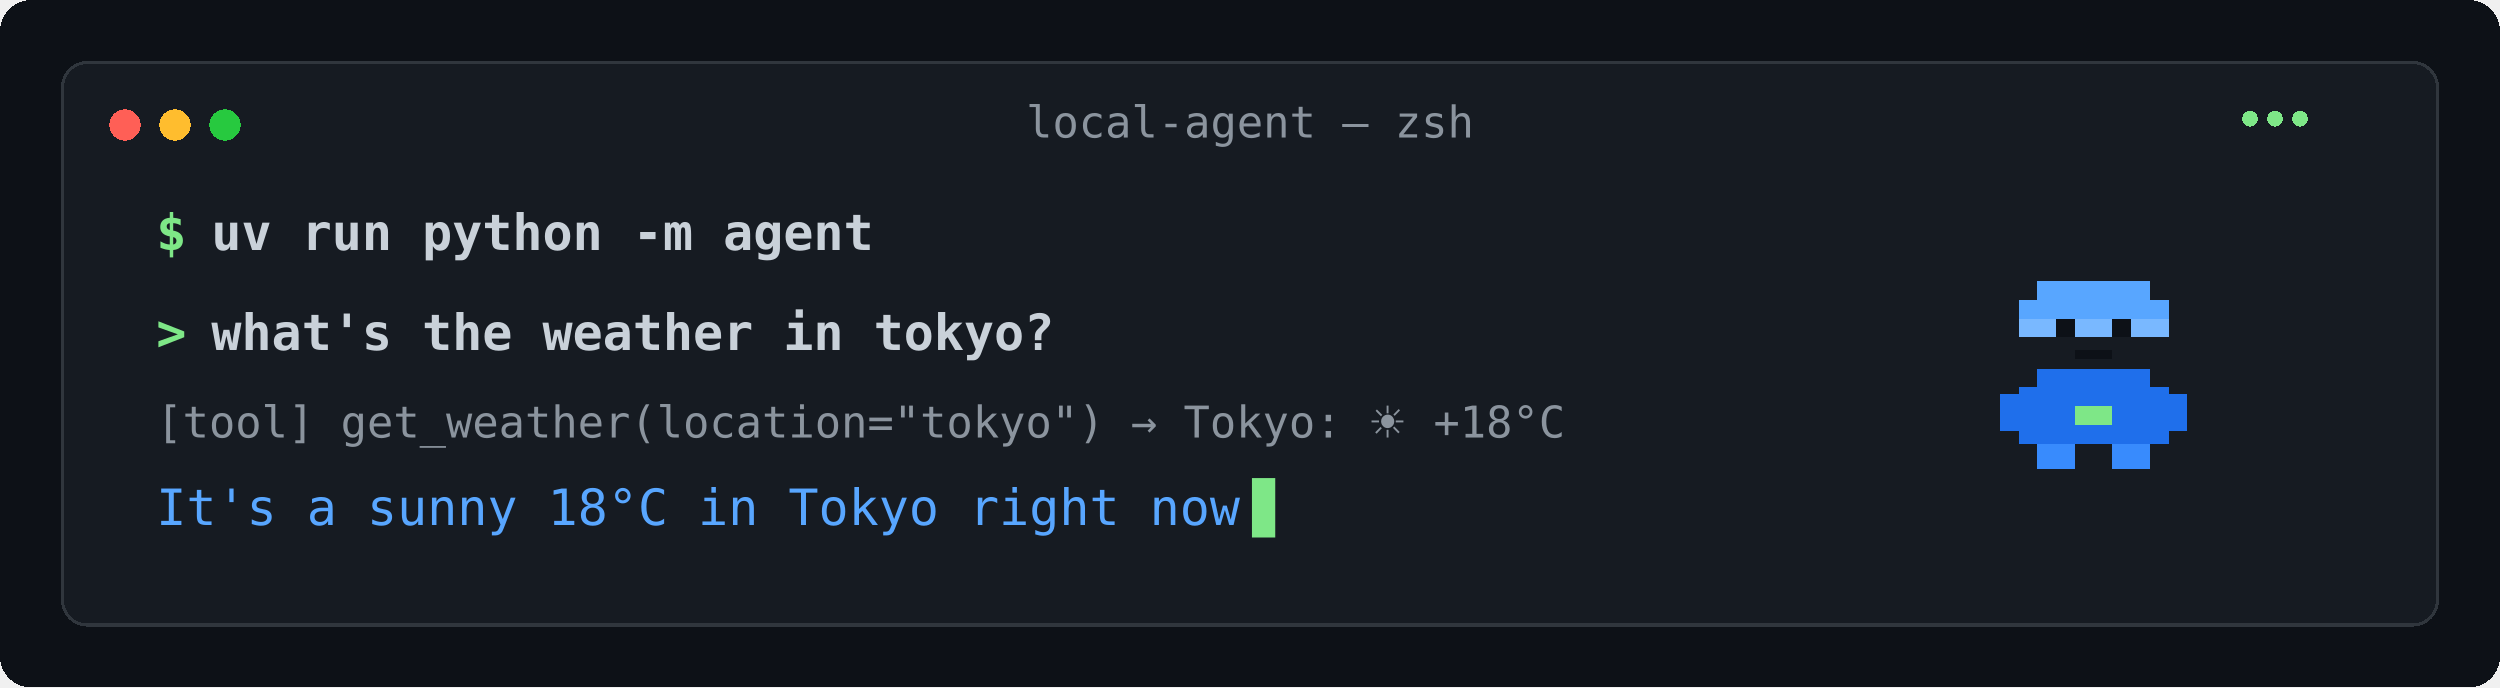
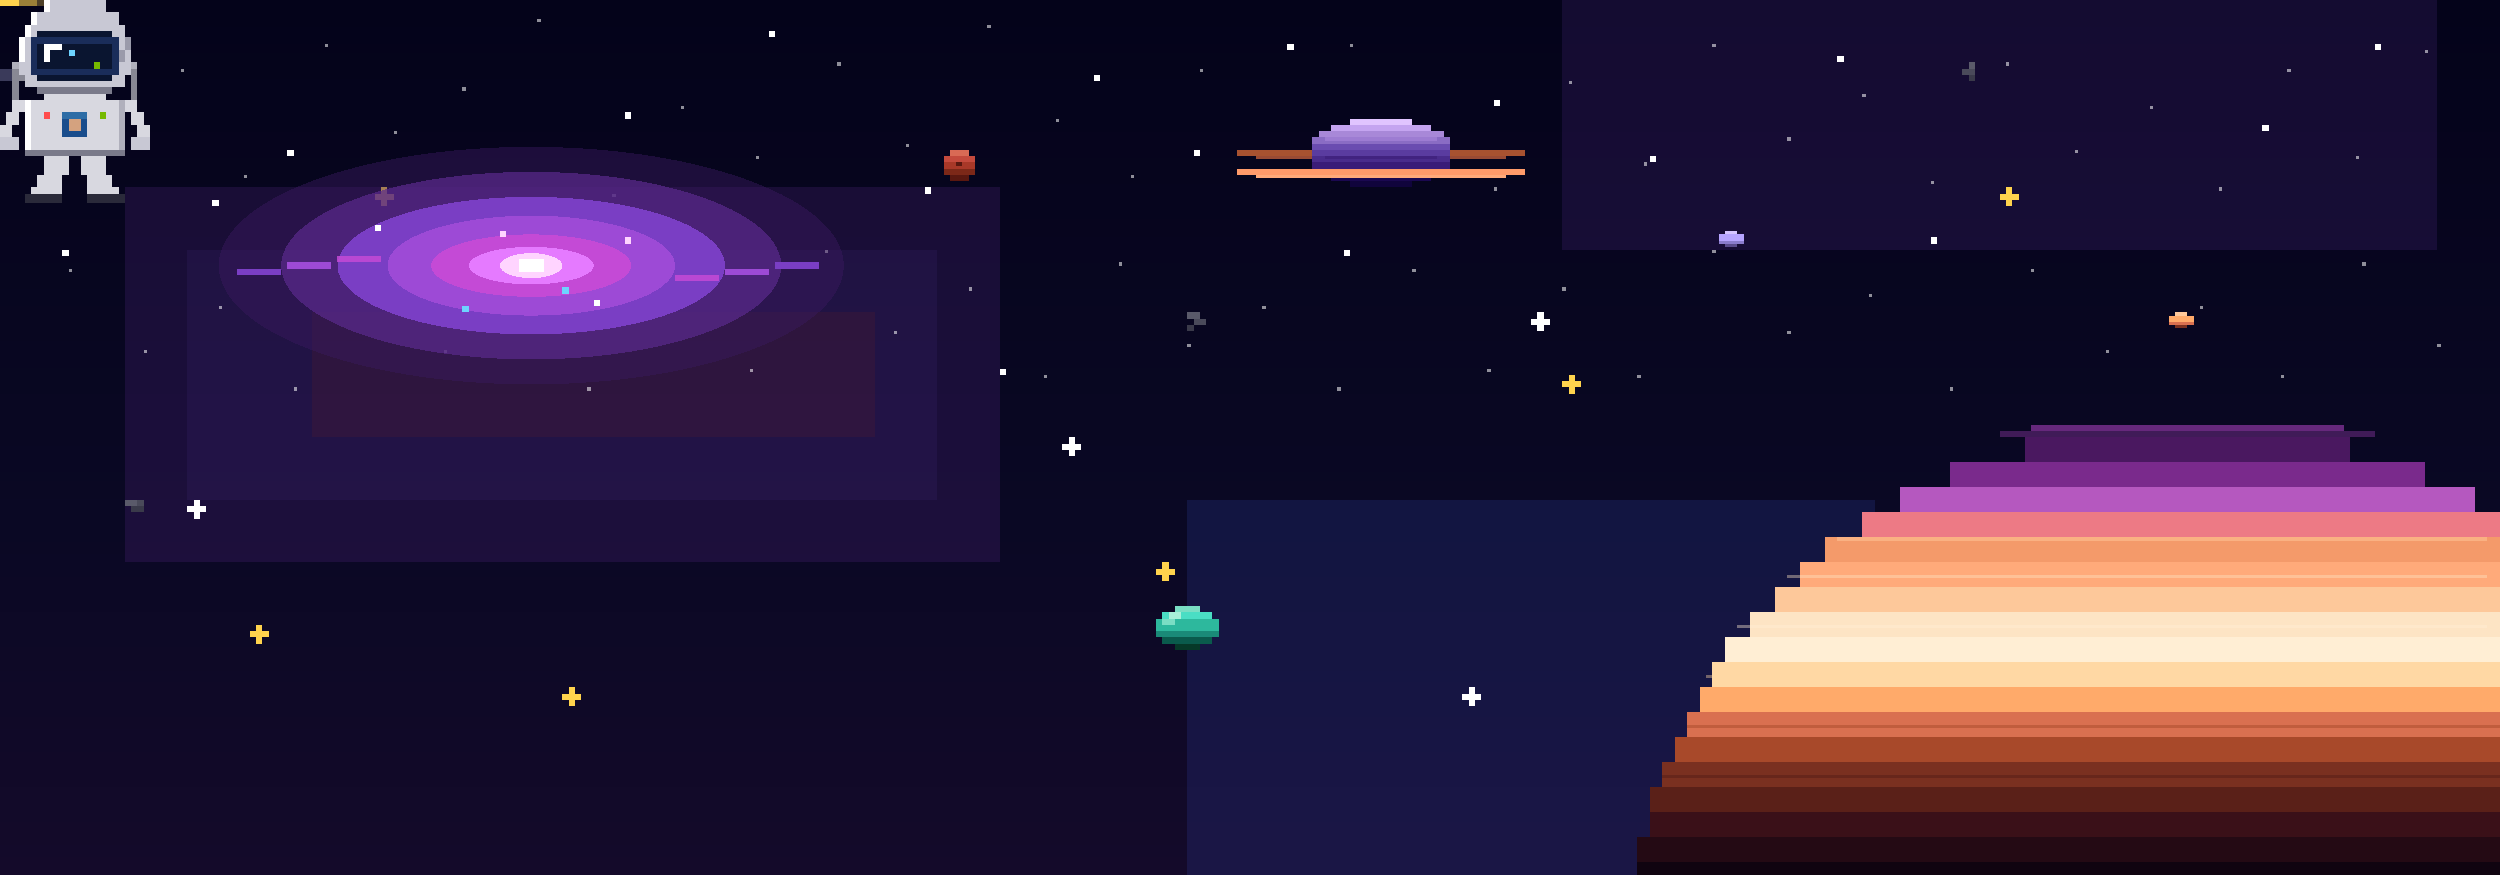
- <svg xmlns="http://www.w3.org/2000/svg" viewBox="0 0 800 220" shape-rendering="crispEdges" font-family="ui-monospace, 'SF Mono', Menlo, Consolas, monospace">
+ <svg xmlns="http://www.w3.org/2000/svg" viewBox="0 0 800 280" preserveAspectRatio="xMidYMid meet" shape-rendering="crispEdges" role="img" aria-label="Pixel-art deep space vista: a tiny astronaut drifts past a sunset-gradient gas giant, a ringed planet, a pixel galaxy spiral, and scattered moons.">
  <defs>
-     <style>
-       .bg { fill: #0d1117; }
-       .panel { fill: #161b22; stroke: #30363d; stroke-width: 1; }
-       .dot-r { fill: #ff5f56; }
-       .dot-y { fill: #ffbd2e; }
-       .dot-g { fill: #27c93f; }
-       .prompt { fill: #7ee787; font-size: 16px; font-weight: 700; }
-       .text { fill: #c9d1d9; font-size: 16px; }
-       .muted { fill: #8b949e; font-size: 14px; }
-       .accent { fill: #58a6ff; font-size: 16px; }
-       .title { fill: #f0f6fc; font-size: 28px; font-weight: 700; letter-spacing: 1px; }
-       .subtitle { fill: #8b949e; font-size: 13px; letter-spacing: 0.5px; }
- 
-       /* Blinking cursor */
-       .cursor { fill: #7ee787; }
-       @keyframes blink { 0%, 49% { opacity: 1; } 50%, 100% { opacity: 0; } }
-       .cursor { animation: blink 1s steps(1) infinite; }
- 
-       /* Thinking dots */
-       @keyframes pulse {
-         0%, 80%, 100% { opacity: 0.2; }
-         40% { opacity: 1; }
-       }
-       .think-1 { animation: pulse 1.4s infinite; }
-       .think-2 { animation: pulse 1.4s infinite 0.2s; }
-       .think-3 { animation: pulse 1.4s infinite 0.4s; }
- 
-       /* Pixel agent — gentle idle bob */
-       @keyframes bob {
-         0%, 100% { transform: translateY(0); }
-         50%      { transform: translateY(-2px); }
-       }
-       .agent { animation: bob 2s ease-in-out infinite; transform-origin: center; }
- 
-       /* Eye blink */
-       @keyframes eyeblink {
-         0%, 92%, 100% { transform: scaleY(1); }
-         95%           { transform: scaleY(0.1); }
-       }
-       .eye { animation: eyeblink 4s infinite; transform-origin: center; transform-box: fill-box; }
-     </style>
+     <linearGradient id="space" x1="0" y1="0" x2="0" y2="1">
+       <stop offset="0%" stop-color="#04031a" />
+       <stop offset="60%" stop-color="#0a0824" />
+       <stop offset="100%" stop-color="#140a2a" />
+     </linearGradient>
+     <g id="star">
+       <rect x="0" y="0" width="2" height="2" fill="#ffffff" />
+     </g>
+     <g id="bigstar">
+       <rect x="2" y="0" width="2" height="6" fill="#fff" />
+       <rect x="0" y="2" width="6" height="2" fill="#fff" />
+     </g>
+     <g id="dust">
+       <rect x="0" y="0" width="2" height="2" />
+     </g>
+     <g id="twinkle">
+       <rect x="2" y="0" width="2" height="6" fill="#ffd34d" />
+       <rect x="0" y="2" width="6" height="2" fill="#ffd34d" />
+     </g>
  </defs>
-   <rect class="bg" width="800" height="220" rx="10" />
-   <rect class="panel" x="20" y="20" width="760" height="180" rx="8" />
-   <circle class="dot-r" cx="40" cy="40" r="5" />
-   <circle class="dot-y" cx="56" cy="40" r="5" />
-   <circle class="dot-g" cx="72" cy="40" r="5" />
-   <text x="400" y="44" text-anchor="middle" class="muted">local-agent — zsh</text>
-   <g class="agent" transform="translate(640, 90)">
-     <rect x="12" y="0" width="36" height="6" fill="#58a6ff" />
-     <rect x="6" y="6" width="48" height="6" fill="#58a6ff" />
-     <rect x="6" y="12" width="48" height="6" fill="#79b8ff" />
-     <rect class="eye" x="18" y="12" width="6" height="6" fill="#0d1117" />
-     <rect class="eye" x="36" y="12" width="6" height="6" fill="#0d1117" />
-     <rect x="24" y="22" width="12" height="3" fill="#0d1117" />
-     <rect x="12" y="28" width="36" height="6" fill="#1f6feb" />
-     <rect x="6" y="34" width="48" height="18" fill="#1f6feb" />
-     <rect x="24" y="40" width="12" height="6" fill="#7ee787" />
-     <rect x="0" y="36" width="6" height="12" fill="#1f6feb" />
-     <rect x="54" y="36" width="6" height="12" fill="#1f6feb" />
-     <rect x="12" y="52" width="12" height="8" fill="#388bfd" />
-     <rect x="36" y="52" width="12" height="8" fill="#388bfd" />
-   </g>
-   <g transform="translate(50, 80)">
-     <text class="prompt">$<tspan class="text" dx="8">uv run python -m agent</tspan>
-     </text>
-     <text y="32" class="prompt">&gt;<tspan class="text" dx="8">what's the weather in tokyo?</tspan>
-     </text>
-     <text y="60" class="muted">  [tool] get_weather(location="tokyo") → Tokyo: ☀️ +18°C</text>
-     <text y="88" class="accent">It's a sunny 18°C in Tokyo right now<tspan class="cursor" dx="4">▊</tspan>
-     </text>
-   </g>
-   <g transform="translate(720, 38)">
-     <circle class="think-1" cx="0" cy="0" r="2.5" fill="#7ee787" />
-     <circle class="think-2" cx="8" cy="0" r="2.5" fill="#7ee787" />
-     <circle class="think-3" cx="16" cy="0" r="2.5" fill="#7ee787" />
+   <rect width="800" height="280" fill="url(#space)" />
+   <g opacity="0.22">
+     <rect x="40" y="60" width="280" height="120" fill="#5a2a8c" />
+     <rect x="60" y="80" width="240" height="80" fill="#7a3ec4" />
+     <rect x="100" y="100" width="180" height="40" fill="#b54aa6" />
+   </g>
+   <g opacity="0.18">
+     <rect x="380" y="160" width="220" height="120" fill="#3a4dc4" />
+   </g>
+   <g opacity="0.14">
+     <rect x="500" y="0" width="280" height="80" fill="#7a3ec4" />
+   </g>
+   <g fill="#ffffff" opacity="0.55">
+     <rect x="14" y="10" width="1" height="1" />
+     <rect x="32" y="38" width="1" height="1" />
+     <rect x="58" y="22" width="1" height="1" />
+     <rect x="78" y="56" width="1" height="1" />
+     <rect x="104" y="14" width="1" height="1" />
+     <rect x="126" y="42" width="1" height="1" />
+     <rect x="148" y="28" width="1" height="1" />
+     <rect x="172" y="6" width="1" height="1" />
+     <rect x="196" y="62" width="1" height="1" />
+     <rect x="218" y="34" width="1" height="1" />
+     <rect x="242" y="50" width="1" height="1" />
+     <rect x="268" y="20" width="1" height="1" />
+     <rect x="290" y="46" width="1" height="1" />
+     <rect x="316" y="8" width="1" height="1" />
+     <rect x="338" y="38" width="1" height="1" />
+     <rect x="362" y="56" width="1" height="1" />
+     <rect x="384" y="22" width="1" height="1" />
+     <rect x="408" y="48" width="1" height="1" />
+     <rect x="432" y="14" width="1" height="1" />
+     <rect x="456" y="40" width="1" height="1" />
+     <rect x="478" y="60" width="1" height="1" />
+     <rect x="502" y="26" width="1" height="1" />
+     <rect x="526" y="52" width="1" height="1" />
+     <rect x="548" y="14" width="1" height="1" />
+     <rect x="572" y="44" width="1" height="1" />
+     <rect x="596" y="30" width="1" height="1" />
+     <rect x="618" y="58" width="1" height="1" />
+     <rect x="642" y="20" width="1" height="1" />
+     <rect x="664" y="48" width="1" height="1" />
+     <rect x="688" y="34" width="1" height="1" />
+     <rect x="710" y="60" width="1" height="1" />
+     <rect x="732" y="22" width="1" height="1" />
+     <rect x="754" y="50" width="1" height="1" />
+     <rect x="776" y="16" width="1" height="1" />
+     <rect x="22" y="86" width="1" height="1" />
+     <rect x="46" y="112" width="1" height="1" />
+     <rect x="70" y="98" width="1" height="1" />
+     <rect x="94" y="124" width="1" height="1" />
+     <rect x="118" y="86" width="1" height="1" />
+     <rect x="142" y="112" width="1" height="1" />
+     <rect x="166" y="100" width="1" height="1" />
+     <rect x="188" y="124" width="1" height="1" />
+     <rect x="214" y="92" width="1" height="1" />
+     <rect x="240" y="118" width="1" height="1" />
+     <rect x="264" y="80" width="1" height="1" />
+     <rect x="286" y="106" width="1" height="1" />
+     <rect x="310" y="92" width="1" height="1" />
+     <rect x="334" y="120" width="1" height="1" />
+     <rect x="358" y="84" width="1" height="1" />
+     <rect x="380" y="110" width="1" height="1" />
+     <rect x="404" y="98" width="1" height="1" />
+     <rect x="428" y="124" width="1" height="1" />
+     <rect x="452" y="86" width="1" height="1" />
+     <rect x="476" y="118" width="1" height="1" />
+     <rect x="500" y="92" width="1" height="1" />
+     <rect x="524" y="120" width="1" height="1" />
+     <rect x="548" y="80" width="1" height="1" />
+     <rect x="572" y="106" width="1" height="1" />
+     <rect x="598" y="94" width="1" height="1" />
+     <rect x="624" y="124" width="1" height="1" />
+     <rect x="650" y="86" width="1" height="1" />
+     <rect x="674" y="112" width="1" height="1" />
+     <rect x="704" y="98" width="1" height="1" />
+     <rect x="730" y="120" width="1" height="1" />
+     <rect x="756" y="84" width="1" height="1" />
+     <rect x="780" y="110" width="1" height="1" />
+   </g>
+   <g>
+     <use href="#star" x="40" y="20">
+       <animate attributeName="opacity" values="0.3;1;0.3" dur="3.1s" repeatCount="indefinite" />
+     </use>
+     <use href="#star" x="92" y="48">
+       <animate attributeName="opacity" values="0.3;1;0.3" dur="2.4s" begin="0.3s" repeatCount="indefinite" />
+     </use>
+     <use href="#star" x="200" y="36">
+       <animate attributeName="opacity" values="0.3;1;0.3" dur="2.7s" begin="1.1s" repeatCount="indefinite" />
+     </use>
+     <use href="#star" x="246" y="10">
+       <animate attributeName="opacity" values="0.3;1;0.3" dur="3.2s" begin="0.4s" repeatCount="indefinite" />
+     </use>
+     <use href="#star" x="296" y="60">
+       <animate attributeName="opacity" values="0.3;1;0.3" dur="4.0s" begin="0.8s" repeatCount="indefinite" />
+     </use>
+     <use href="#star" x="350" y="24">
+       <animate attributeName="opacity" values="0.3;1;0.3" dur="2.9s" begin="1.4s" repeatCount="indefinite" />
+     </use>
+     <use href="#star" x="412" y="14">
+       <animate attributeName="opacity" values="0.3;1;0.3" dur="3.4s" begin="0.2s" repeatCount="indefinite" />
+     </use>
+     <use href="#star" x="478" y="32">
+       <animate attributeName="opacity" values="0.3;1;0.3" dur="2.6s" begin="1.0s" repeatCount="indefinite" />
+     </use>
+     <use href="#star" x="528" y="50">
+       <animate attributeName="opacity" values="0.3;1;0.3" dur="3.6s" begin="0.5s" repeatCount="indefinite" />
+     </use>
+     <use href="#star" x="588" y="18">
+       <animate attributeName="opacity" values="0.2;1;0.2" dur="3.0s" begin="0.7s" repeatCount="indefinite" />
+     </use>
+     <use href="#star" x="618" y="76">
+       <animate attributeName="opacity" values="0.3;1;0.3" dur="3.3s" begin="1.2s" repeatCount="indefinite" />
+     </use>
+     <use href="#star" x="724" y="40">
+       <animate attributeName="opacity" values="0.3;1;0.3" dur="2.5s" begin="0.9s" repeatCount="indefinite" />
+     </use>
+     <use href="#star" x="760" y="14">
+       <animate attributeName="opacity" values="0.3;1;0.3" dur="3.7s" begin="1.6s" repeatCount="indefinite" />
+     </use>
+     <use href="#star" x="20" y="80">
+       <animate attributeName="opacity" values="0.3;1;0.3" dur="3.5s" begin="2.0s" repeatCount="indefinite" />
+     </use>
+     <use href="#star" x="68" y="64">
+       <animate attributeName="opacity" values="0.3;1;0.3" dur="3.0s" begin="2.4s" repeatCount="indefinite" />
+     </use>
+     <use href="#star" x="430" y="80">
+       <animate attributeName="opacity" values="0.3;1;0.3" dur="2.8s" begin="0.8s" repeatCount="indefinite" />
+     </use>
+     <use href="#star" x="382" y="48">
+       <animate attributeName="opacity" values="0.3;1;0.3" dur="3.3s" begin="1.7s" repeatCount="indefinite" />
+     </use>
+     <use href="#star" x="320" y="118">
+       <animate attributeName="opacity" values="0.3;1;0.3" dur="3.4s" begin="1.3s" repeatCount="indefinite" />
+     </use>
+     <use href="#bigstar" x="340" y="140">
+       <animate attributeName="opacity" values="0.4;1;0.4" dur="4.2s" repeatCount="indefinite" />
+     </use>
+     <use href="#bigstar" x="490" y="100">
+       <animate attributeName="opacity" values="0.4;1;0.4" dur="3.8s" begin="1.5s" repeatCount="indefinite" />
+     </use>
+     <use href="#bigstar" x="468" y="220">
+       <animate attributeName="opacity" values="0.4;1;0.4" dur="3.6s" begin="0.8s" repeatCount="indefinite" />
+     </use>
+     <use href="#bigstar" x="60" y="160">
+       <animate attributeName="opacity" values="0.4;1;0.4" dur="4.0s" begin="2.1s" repeatCount="indefinite" />
+     </use>
+   </g>
+   <g>
+     <use href="#twinkle" x="80" y="200">
+       <animate attributeName="opacity" values="0;1;0" dur="2.2s" begin="0s" repeatCount="indefinite" />
+     </use>
+     <use href="#twinkle" x="180" y="220">
+       <animate attributeName="opacity" values="0;1;0" dur="2.4s" begin="1.2s" repeatCount="indefinite" />
+     </use>
+     <use href="#twinkle" x="370" y="180">
+       <animate attributeName="opacity" values="0;1;0" dur="2.0s" begin="0.5s" repeatCount="indefinite" />
+     </use>
+     <use href="#twinkle" x="500" y="120">
+       <animate attributeName="opacity" values="0;1;0" dur="2.6s" begin="1.8s" repeatCount="indefinite" />
+     </use>
+     <use href="#twinkle" x="640" y="60">
+       <animate attributeName="opacity" values="0;1;0" dur="2.4s" begin="0.8s" repeatCount="indefinite" />
+     </use>
+     <use href="#twinkle" x="120" y="60">
+       <animate attributeName="opacity" values="0;1;0" dur="2.8s" begin="2.1s" repeatCount="indefinite" />
+     </use>
+   </g>
+   <g>
+     <ellipse cx="170" cy="85" rx="100" ry="38" fill="#3a1860" opacity="0.45" />
+     <ellipse cx="170" cy="85" rx="80" ry="30" fill="#5a2a8c" opacity="0.7" />
+     <ellipse cx="170" cy="85" rx="62" ry="22" fill="#7a3ec4" />
+     <ellipse cx="170" cy="85" rx="46" ry="16" fill="#9d4ad6" />
+     <ellipse cx="170" cy="85" rx="32" ry="10" fill="#c44ad6" />
+     <ellipse cx="170" cy="85" rx="20" ry="6" fill="#e57aff" />
+     <ellipse cx="170" cy="85" rx="10" ry="4" fill="#ffd4ff" />
+     <rect x="166" y="83" width="8" height="4" fill="#ffffff">
+       <animate attributeName="opacity" values="1;0.55;1" dur="2.2s" repeatCount="indefinite" />
+     </rect>
+     <rect x="76" y="86" width="14" height="2" fill="#7a3ec4" />
+     <rect x="92" y="84" width="14" height="2" fill="#9d4ad6" />
+     <rect x="108" y="82" width="14" height="2" fill="#c44ad6" opacity="0.85" />
+     <rect x="248" y="84" width="14" height="2" fill="#7a3ec4" />
+     <rect x="232" y="86" width="14" height="2" fill="#9d4ad6" />
+     <rect x="216" y="88" width="14" height="2" fill="#c44ad6" opacity="0.85" />
+     <rect x="120" y="72" width="2" height="2" fill="#ffffff">
+       <animate attributeName="opacity" values="0.4;1;0.4" dur="2.6s" repeatCount="indefinite" />
+     </rect>
+     <rect x="200" y="76" width="2" height="2" fill="#ffd4ff">
+       <animate attributeName="opacity" values="0.4;1;0.4" dur="3.0s" begin="0.8s" repeatCount="indefinite" />
+     </rect>
+     <rect x="148" y="98" width="2" height="2" fill="#6dd3ff">
+       <animate attributeName="opacity" values="0.4;1;0.4" dur="2.4s" begin="1.4s" repeatCount="indefinite" />
+     </rect>
+     <rect x="190" y="96" width="2" height="2" fill="#ffffff">
+       <animate attributeName="opacity" values="0.4;1;0.4" dur="2.8s" begin="0.4s" repeatCount="indefinite" />
+     </rect>
+     <rect x="160" y="74" width="2" height="2" fill="#ffd4ff">
+       <animate attributeName="opacity" values="0.4;1;0.4" dur="3.2s" begin="1.0s" repeatCount="indefinite" />
+     </rect>
+     <rect x="180" y="92" width="2" height="2" fill="#6dd3ff">
+       <animate attributeName="opacity" values="0.4;1;0.4" dur="2.6s" begin="1.6s" repeatCount="indefinite" />
+     </rect>
+   </g>
+   <g>
+     <rect x="396" y="48" width="92" height="2" fill="#a85230" />
+     <rect x="402" y="50" width="80" height="1" fill="#d96a3d" opacity="0.7" />
+     <rect x="432" y="38" width="20" height="2" fill="#e0c4ff" />
+     <rect x="426" y="40" width="32" height="2" fill="#c4a4f0" />
+     <rect x="422" y="42" width="40" height="2" fill="#a888d8" />
+     <rect x="420" y="44" width="44" height="2" fill="#8a6cc4" />
+     <rect x="420" y="46" width="44" height="2" fill="#6a4cb0" />
+     <rect x="420" y="48" width="44" height="2" fill="#5a3ca0" />
+     <rect x="420" y="50" width="44" height="2" fill="#4a2c8c" />
+     <rect x="420" y="52" width="44" height="2" fill="#3a1c78" />
+     <rect x="422" y="54" width="40" height="2" fill="#2a1064" />
+     <rect x="426" y="56" width="32" height="2" fill="#1a0850" />
+     <rect x="432" y="58" width="20" height="2" fill="#10043c" />
+     <rect x="424" y="44" width="36" height="1" fill="#b08ce0" opacity="0.5" />
+     <rect x="424" y="50" width="36" height="1" fill="#3a1c78" opacity="0.6" />
+     <rect x="396" y="54" width="92" height="2" fill="#ff9b6a" />
+     <rect x="402" y="56" width="80" height="1" fill="#ffaa7a" />
+   </g>
+   <g>
+     <rect x="650" y="136" width="100" height="2" fill="#c44ad6" opacity="0.5" />
+     <rect x="640" y="138" width="120" height="2" fill="#c44ad6" opacity="0.3" />
+     <rect x="648" y="140" width="104" height="8" fill="#4a1860" />
+     <rect x="624" y="148" width="152" height="8" fill="#7a2a8c" />
+     <rect x="608" y="156" width="184" height="8" fill="#b558bf" />
+     <rect x="596" y="164" width="204" height="8" fill="#ed7a85" />
+     <rect x="584" y="172" width="216" height="8" fill="#f49a6a" />
+     <rect x="576" y="180" width="224" height="8" fill="#ffaa7a" />
+     <rect x="568" y="188" width="232" height="8" fill="#fdc89a" />
+     <rect x="560" y="196" width="240" height="8" fill="#fde4c4" />
+     <rect x="552" y="204" width="248" height="8" fill="#ffeed4" />
+     <rect x="548" y="212" width="252" height="8" fill="#ffd8a4" />
+     <rect x="544" y="220" width="256" height="8" fill="#ffaa6a" />
+     <rect x="540" y="228" width="260" height="8" fill="#d97050" />
+     <rect x="536" y="236" width="264" height="8" fill="#a8492a" />
+     <rect x="532" y="244" width="268" height="8" fill="#7a3020" />
+     <rect x="528" y="252" width="272" height="8" fill="#5a2018" />
+     <rect x="528" y="260" width="272" height="8" fill="#3a1018" />
+     <rect x="524" y="268" width="276" height="8" fill="#240a14" />
+     <rect x="524" y="276" width="276" height="4" fill="#100410" />
+     <rect x="588" y="172" width="208" height="1" fill="#ffc89a" opacity="0.5" />
+     <rect x="572" y="184" width="224" height="1" fill="#fde4c4" opacity="0.4" />
+     <rect x="556" y="200" width="240" height="1" fill="#ffeed4" opacity="0.4" />
+     <rect x="546" y="216" width="252" height="1" fill="#ffd8a4" opacity="0.4" />
+     <rect x="540" y="232" width="260" height="1" fill="#a8492a" opacity="0.5" />
+     <rect x="532" y="248" width="268" height="1" fill="#5a2018" opacity="0.6" />
+   </g>
+   <g>
+     <rect x="376" y="194" width="8" height="2" fill="#7adec4" />
+     <rect x="372" y="196" width="16" height="2" fill="#4adec4" />
+     <rect x="370" y="198" width="20" height="2" fill="#2db89d" />
+     <rect x="370" y="200" width="20" height="2" fill="#2db89d" />
+     <rect x="370" y="202" width="20" height="2" fill="#1a8a78" />
+     <rect x="372" y="204" width="16" height="2" fill="#0a5a4c" />
+     <rect x="376" y="206" width="8" height="2" fill="#063828" />
+     <rect x="374" y="196" width="4" height="2" fill="#a8f0d8" />
+     <rect x="372" y="198" width="4" height="2" fill="#7adec4" />
+   </g>
+   <g>
+     <rect x="304" y="48" width="6" height="2" fill="#d96a55" />
+     <rect x="302" y="50" width="10" height="2" fill="#c44a3d" />
+     <rect x="302" y="52" width="10" height="2" fill="#a83828" />
+     <rect x="302" y="54" width="10" height="2" fill="#7c2818" />
+     <rect x="304" y="56" width="6" height="2" fill="#5a1810" />
+     <rect x="306" y="52" width="2" height="1" fill="#5a1810" />
+   </g>
+   <g>
+     <rect x="552" y="74" width="4" height="1" fill="#d4c4ff" />
+     <rect x="550" y="75" width="8" height="2" fill="#b6a4ff" />
+     <rect x="550" y="77" width="8" height="1" fill="#8a7ccc" />
+     <rect x="552" y="78" width="4" height="1" fill="#5a4c8c" />
+   </g>
+   <g>
+     <rect x="696" y="100" width="4" height="1" fill="#ffc89a" />
+     <rect x="694" y="101" width="8" height="2" fill="#ffaa6a" />
+     <rect x="694" y="103" width="8" height="1" fill="#d97050" />
+     <rect x="696" y="104" width="4" height="1" fill="#7a3020" />
+   </g>
+   <g>
+     <g>
+       <animateTransform attributeName="transform" type="translate" values="0,0; 18,4; 0,0" dur="48s" repeatCount="indefinite" />
+       <rect x="380" y="100" width="4" height="2" fill="#5a5a6a" />
+       <rect x="382" y="102" width="4" height="2" fill="#4a4a5a" />
+       <rect x="380" y="104" width="2" height="2" fill="#3a3a4a" />
+     </g>
+     <g>
+       <animateTransform attributeName="transform" type="translate" values="0,0; -16,-6; 0,0" dur="44s" repeatCount="indefinite" />
+       <rect x="630" y="20" width="2" height="2" fill="#5a5a6a" />
+       <rect x="628" y="22" width="4" height="2" fill="#4a4a5a" />
+       <rect x="630" y="24" width="2" height="2" fill="#3a3a4a" />
+     </g>
+     <g>
+       <animateTransform attributeName="transform" type="translate" values="0,0; 24,-4; 0,0" dur="62s" repeatCount="indefinite" />
+       <rect x="40" y="160" width="4" height="2" fill="#5a5a6a" />
+       <rect x="44" y="160" width="2" height="2" fill="#4a4a5a" />
+       <rect x="42" y="162" width="4" height="2" fill="#3a3a4a" />
+     </g>
+   </g>
+   <g>
+     <animateTransform attributeName="transform" type="translate" values="-30,0; 830,0" dur="180s" repeatCount="indefinite" />
+     <rect x="0" y="22" width="4" height="4" fill="#3a3a5a" />
+     <rect x="4" y="22" width="6" height="4" fill="#888894" />
+     <rect x="10" y="22" width="4" height="4" fill="#3a3a5a" />
+     <rect x="6" y="20" width="2" height="2" fill="#76b900">
+       <animate attributeName="opacity" values="1;0.3;1" dur="1.2s" repeatCount="indefinite" />
+     </rect>
+   </g>
+   <g>
+     <g>
+       <animate attributeName="opacity" values="0;0;1;1;0;0" keyTimes="0;0.40;0.42;0.55;0.57;1" dur="14s" repeatCount="indefinite" />
+       <animateTransform attributeName="transform" type="translate" values="-40,-30; -40,-30; 700,170; 900,260" keyTimes="0;0.40;0.55;1" dur="14s" repeatCount="indefinite" />
+       <rect x="0" y="0" width="6" height="2" fill="#ffffff" />
+       <rect x="-6" y="0" width="6" height="2" fill="#ffffff" opacity="0.6" />
+       <rect x="-12" y="0" width="6" height="2" fill="#ffffff" opacity="0.3" />
+     </g>
+     <g>
+       <animate attributeName="opacity" values="0;0;1;1;0;0" keyTimes="0;0.65;0.67;0.78;0.80;1" dur="19s" begin="3s" repeatCount="indefinite" />
+       <animateTransform attributeName="transform" type="translate" values="900,-20; 900,-20; -120,160; -200,200" keyTimes="0;0.65;0.80;1" dur="19s" begin="3s" repeatCount="indefinite" />
+       <rect x="0" y="0" width="6" height="2" fill="#ffd34d" />
+       <rect x="6" y="0" width="6" height="2" fill="#ffd34d" opacity="0.6" />
+       <rect x="12" y="0" width="6" height="2" fill="#ffd34d" opacity="0.3" />
+     </g>
+   </g>
+   <g>
+     <animateTransform attributeName="transform" type="translate" values="106,68; 226,28; 356,48; 526,8; 656,68; 616,148; 426,148; 226,138; 96,98; 106,68" keyTimes="0;0.10;0.22;0.34;0.45;0.56;0.66;0.76;0.88;1" dur="110s" repeatCount="indefinite" />
+     <g>
+       <animateTransform attributeName="transform" type="translate" values="0,0; 1,-2; 0,1; -1,-1; 0,0" keyTimes="0;0.25;0.5;0.75;1" dur="4.0s" repeatCount="indefinite" />
+       <g>
+         <use href="#dust" x="24" y="32" fill="#ffffff">
+           <animate attributeName="opacity" values="0;1;0.6;0" keyTimes="0;0.15;0.7;1" dur="3.2s" repeatCount="indefinite" />
+           <animateTransform attributeName="transform" type="translate" values="0,0; -14,-12; -28,-22; -42,-30" keyTimes="0;0.33;0.66;1" dur="3.2s" repeatCount="indefinite" />
+         </use>
+         <use href="#dust" x="24" y="32" fill="#6dd3ff">
+           <animate attributeName="opacity" values="0;1;0.6;0" keyTimes="0;0.15;0.7;1" dur="3.2s" begin="0.5s" repeatCount="indefinite" />
+           <animateTransform attributeName="transform" type="translate" values="0,0; -16,8; -30,16; -46,24" keyTimes="0;0.33;0.66;1" dur="3.2s" begin="0.5s" repeatCount="indefinite" />
+         </use>
+         <use href="#dust" x="24" y="32" fill="#ff80bf">
+           <animate attributeName="opacity" values="0;1;0.6;0" keyTimes="0;0.15;0.7;1" dur="3.2s" begin="1.0s" repeatCount="indefinite" />
+           <animateTransform attributeName="transform" type="translate" values="0,0; -10,-16; -22,-30; -32,-44" keyTimes="0;0.33;0.66;1" dur="3.2s" begin="1.0s" repeatCount="indefinite" />
+         </use>
+         <use href="#dust" x="24" y="32" fill="#b6a4ff">
+           <animate attributeName="opacity" values="0;1;0.6;0" keyTimes="0;0.15;0.7;1" dur="3.2s" begin="1.5s" repeatCount="indefinite" />
+           <animateTransform attributeName="transform" type="translate" values="0,0; -18,4; -34,12; -50,18" keyTimes="0;0.33;0.66;1" dur="3.2s" begin="1.5s" repeatCount="indefinite" />
+         </use>
+         <use href="#dust" x="24" y="32" fill="#ffd34d">
+           <animate attributeName="opacity" values="0;1;0.6;0" keyTimes="0;0.15;0.7;1" dur="3.2s" begin="2.0s" repeatCount="indefinite" />
+           <animateTransform attributeName="transform" type="translate" values="0,0; -12,-8; -26,-14; -40,-20" keyTimes="0;0.33;0.66;1" dur="3.2s" begin="2.0s" repeatCount="indefinite" />
+         </use>
+         <use href="#dust" x="24" y="32" fill="#d4d4f0">
+           <animate attributeName="opacity" values="0;1;0.6;0" keyTimes="0;0.15;0.7;1" dur="3.2s" begin="2.5s" repeatCount="indefinite" />
+           <animateTransform attributeName="transform" type="translate" values="0,0; -14,14; -28,26; -42,38" keyTimes="0;0.33;0.66;1" dur="3.2s" begin="2.5s" repeatCount="indefinite" />
+         </use>
+       </g>
+       <rect x="4" y="22" width="2" height="10" fill="#888894" />
+       <rect x="42" y="22" width="2" height="10" fill="#888894" />
+       <rect x="4" y="20" width="2" height="2" fill="#b0b0bc" />
+       <rect x="42" y="20" width="2" height="2" fill="#b0b0bc" />
+       <rect x="14" y="0" width="20" height="4" fill="#c8c8d4" />
+       <rect x="10" y="4" width="28" height="4" fill="#c8c8d4" />
+       <rect x="8" y="8" width="32" height="4" fill="#c8c8d4" />
+       <rect x="6" y="12" width="36" height="4" fill="#c8c8d4" />
+       <rect x="6" y="16" width="36" height="4" fill="#c8c8d4" />
+       <rect x="6" y="20" width="36" height="4" fill="#c8c8d4" />
+       <rect x="8" y="24" width="32" height="4" fill="#c8c8d4" />
+       <rect x="14" y="0" width="2" height="4" fill="#ffffff" />
+       <rect x="10" y="4" width="2" height="4" fill="#ffffff" />
+       <rect x="8" y="8" width="2" height="4" fill="#ffffff" />
+       <rect x="6" y="12" width="2" height="8" fill="#ffffff" />
+       <rect x="36" y="20" width="2" height="4" fill="#9a9aaa" />
+       <rect x="38" y="16" width="2" height="4" fill="#9a9aaa" />
+       <rect x="40" y="12" width="2" height="4" fill="#9a9aaa" />
+       <rect x="12" y="10" width="24" height="2" fill="#0a1530" />
+       <rect x="10" y="12" width="28" height="12" fill="#0a1530" />
+       <rect x="12" y="24" width="24" height="2" fill="#0a1530" />
+       <rect x="10" y="12" width="28" height="2" fill="#1a2d5a" />
+       <rect x="10" y="22" width="28" height="2" fill="#1a2d5a" />
+       <rect x="10" y="14" width="2" height="8" fill="#1a2d5a" />
+       <rect x="36" y="14" width="2" height="8" fill="#1a2d5a" />
+       <rect x="14" y="14" width="6" height="2" fill="#ffffff" />
+       <rect x="14" y="16" width="2" height="4" fill="#ffffff" />
+       <rect x="22" y="16" width="2" height="2" fill="#6dd3ff" />
+       <rect x="30" y="20" width="2" height="2" fill="#76b900">
+         <animate attributeName="opacity" values="1;0.3;1" dur="1.4s" repeatCount="indefinite" />
+       </rect>
+       <rect x="12" y="28" width="24" height="2" fill="#7a7a8a" />
+       <rect x="14" y="30" width="20" height="2" fill="#d8d8e0" />
+       <rect x="8" y="32" width="32" height="18" fill="#d8d8e0" />
+       <rect x="8" y="32" width="2" height="18" fill="#ffffff" />
+       <rect x="38" y="32" width="2" height="18" fill="#b0b0bc" />
+       <rect x="20" y="36" width="8" height="8" fill="#1a4d8c" />
+       <rect x="20" y="36" width="8" height="2" fill="#2d6da6" />
+       <rect x="22" y="38" width="4" height="4" fill="#d4a27f" />
+       <rect x="14" y="36" width="2" height="2" fill="#ff4d4d">
+         <animate attributeName="opacity" values="1;0.2;1" dur="1.1s" repeatCount="indefinite" />
+       </rect>
+       <rect x="32" y="36" width="2" height="2" fill="#76b900">
+         <animate attributeName="opacity" values="0.3;1;0.3" dur="1.1s" repeatCount="indefinite" />
+       </rect>
+       <rect x="8" y="48" width="32" height="2" fill="#7a7a8a" />
+       <rect x="4" y="32" width="4" height="4" fill="#d8d8e0" />
+       <rect x="2" y="36" width="4" height="4" fill="#d8d8e0" />
+       <rect x="0" y="40" width="4" height="4" fill="#d8d8e0" />
+       <rect x="0" y="44" width="6" height="4" fill="#c8c8d4" />
+       <rect x="40" y="32" width="4" height="4" fill="#d8d8e0" />
+       <rect x="42" y="36" width="4" height="4" fill="#d8d8e0" />
+       <rect x="44" y="40" width="4" height="4" fill="#d8d8e0" />
+       <rect x="42" y="44" width="6" height="4" fill="#c8c8d4" />
+       <rect x="14" y="50" width="8" height="6" fill="#d8d8e0" />
+       <rect x="12" y="56" width="8" height="4" fill="#d8d8e0" />
+       <rect x="10" y="60" width="10" height="2" fill="#d8d8e0" />
+       <rect x="8" y="62" width="12" height="3" fill="#2a2a3a" />
+       <rect x="26" y="50" width="8" height="6" fill="#d8d8e0" />
+       <rect x="28" y="56" width="8" height="4" fill="#d8d8e0" />
+       <rect x="28" y="60" width="10" height="2" fill="#d8d8e0" />
+       <rect x="28" y="62" width="12" height="3" fill="#2a2a3a" />
+     </g>
  </g>
</svg>
